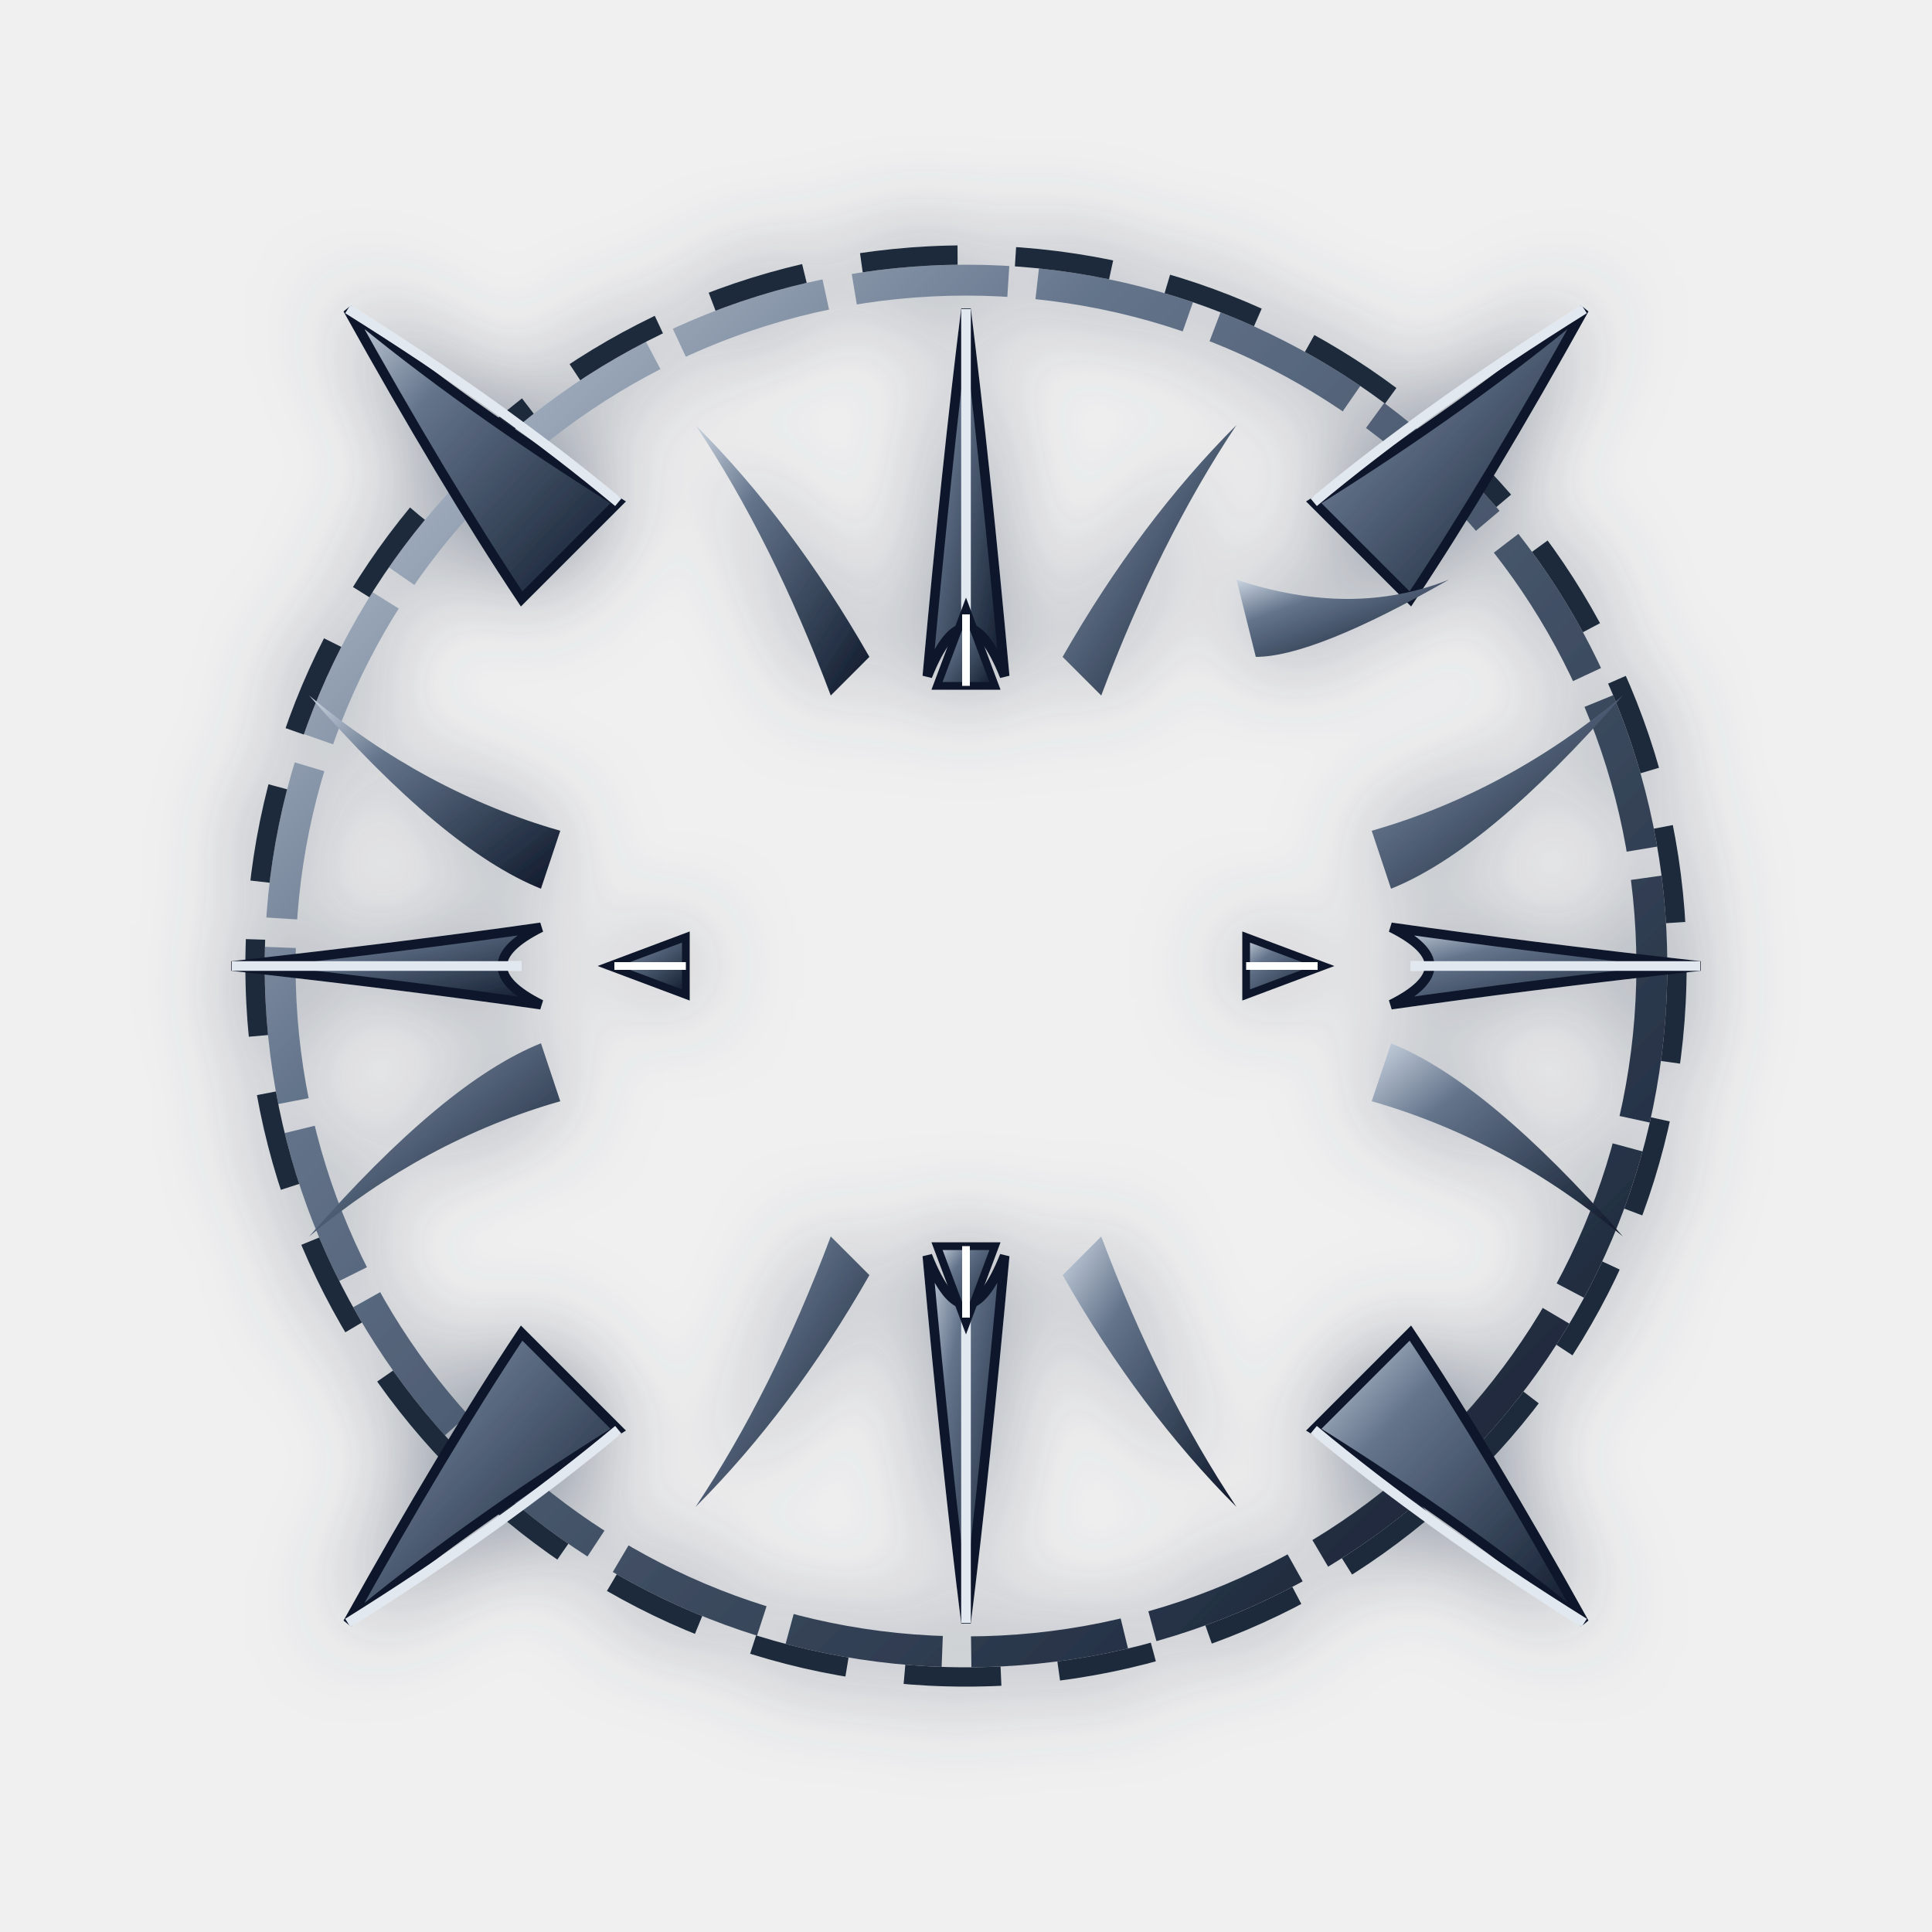
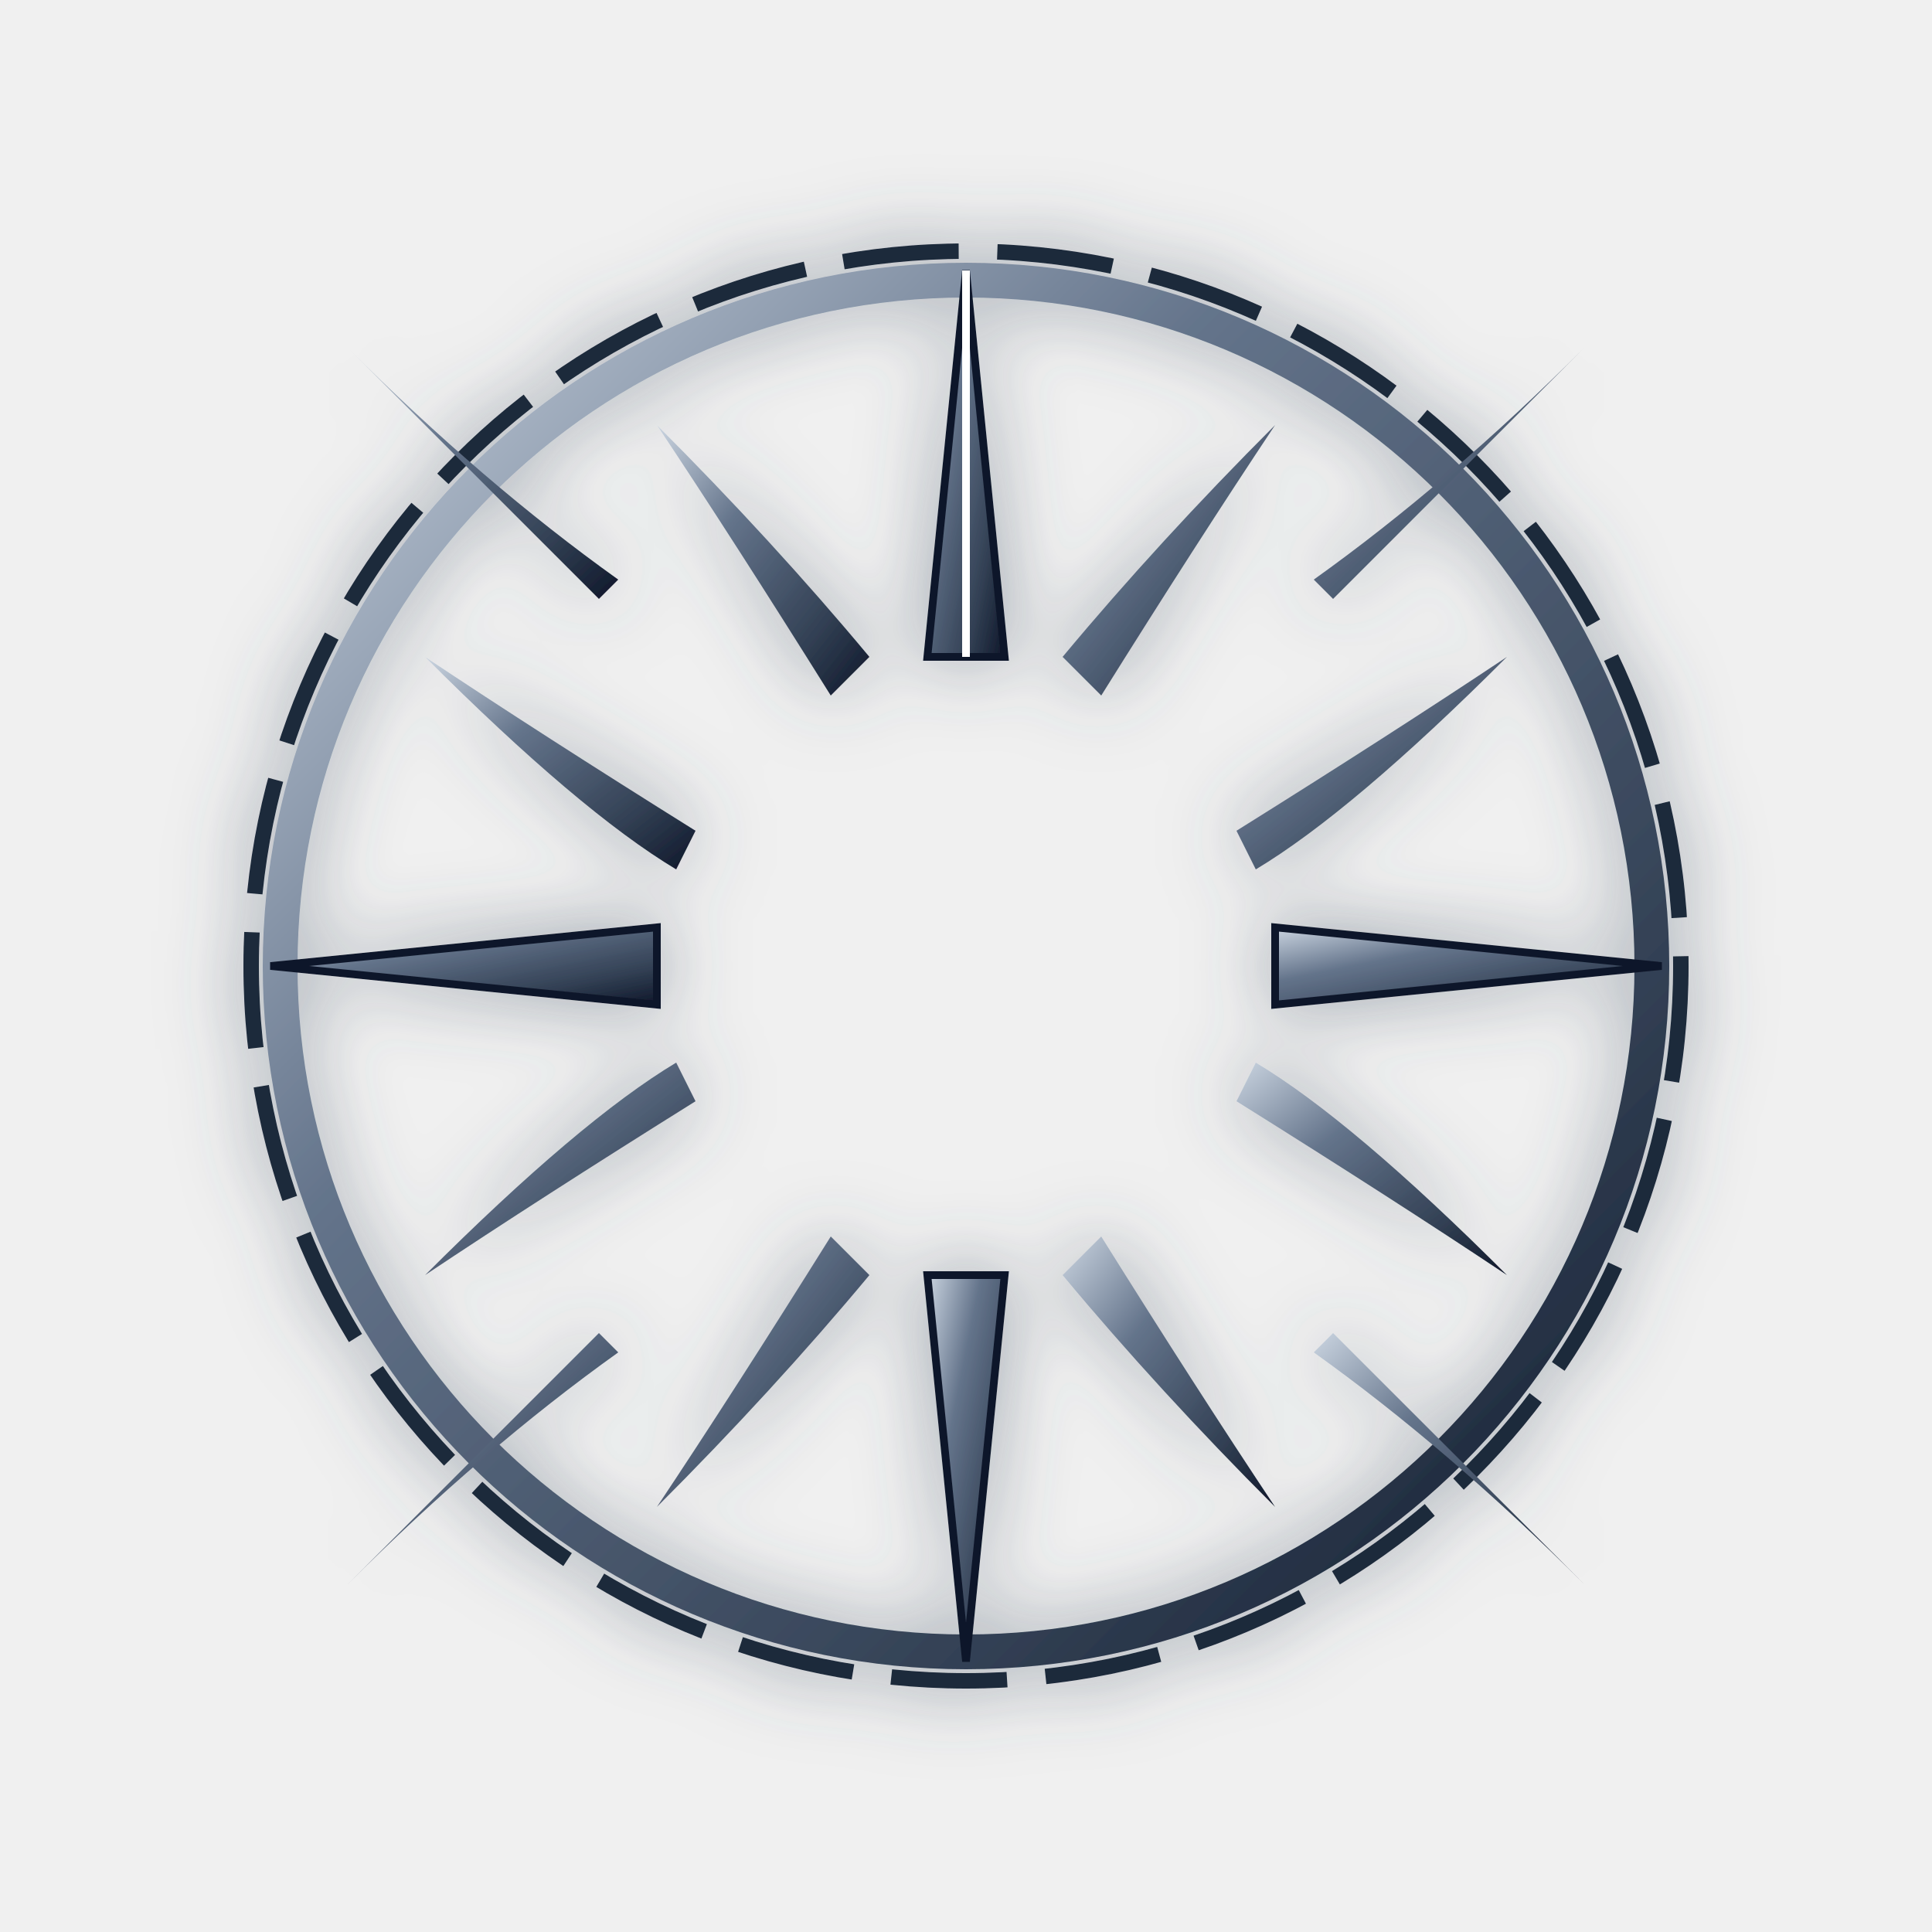
<svg xmlns="http://www.w3.org/2000/svg" viewBox="0 0 100 100" fill="none">
  <defs>
-     <linearGradient id="thornMetal" x1="0" y1="0" x2="1" y2="1">
+     <linearGradient id="ironSteel" x1="0" y1="0" x2="1" y2="1">
      <stop offset="0%" stop-color="#cbd5e1" />
-       <stop offset="30%" stop-color="#64748b" />
-       <stop offset="70%" stop-color="#334155" />
+       <stop offset="35%" stop-color="#64748b" />
+       <stop offset="75%" stop-color="#334155" />
      <stop offset="100%" stop-color="#0f172a" />
    </linearGradient>
-     <filter id="thornShadow" x="-25%" y="-25%" width="150%" height="150%">
-       <feDropShadow dx="0" dy="1.5" stdDeviation="1.5" flood-color="#000" flood-opacity="0.9" />
-       <feDropShadow dx="0" dy="0" stdDeviation="2.5" flood-color="#475569" flood-opacity="0.6" />
+     <filter id="ironCalmShadow" x="-20%" y="-20%" width="140%" height="140%">
+       <feDropShadow dx="0" dy="1.5" stdDeviation="1.5" flood-color="#000" flood-opacity="0.85" />
+       <feDropShadow dx="0" dy="0" stdDeviation="2" flood-color="#475569" flood-opacity="0.5" />
    </filter>
  </defs>
-   <g filter="url(#thornShadow)">
-     <circle cx="50" cy="50" r="35.5" stroke="url(#thornMetal)" stroke-width="1.6" stroke-dasharray="8 1.5" />
-     <circle cx="50" cy="50" r="36.8" stroke="#1e293b" stroke-width="1" stroke-dasharray="5 3" />
-     <path d="M48,35 Q49,24 50,16 Q51,24 52,35 Q50,30 48,35 Z" fill="url(#thornMetal)" stroke="#0f172a" stroke-width="0.5" />
-     <path d="M50,16 L50,32" stroke="#e2e8f0" stroke-width="0.5" />
-     <path d="M43,36 Q40,28 36,22 Q41,27 45,34 Z" fill="url(#thornMetal)" />
-     <path d="M57,36 Q60,28 64,22 Q59,27 55,34 Z" fill="url(#thornMetal)" />
-     <path d="M68,26 Q76,21 82,16 Q77,25 73,31 Z" fill="url(#thornMetal)" stroke="#0f172a" stroke-width="0.5" />
-     <path d="M68,26 Q74,21 82,16" stroke="#e2e8f0" stroke-width="0.5" />
-     <path d="M64,30 Q70,32 75,30 Q68,34 65,34 Z" fill="url(#thornMetal)" />
-     <path d="M72,48 Q79,49 88,50 Q79,51 72,52 Q76,50 72,48 Z" fill="url(#thornMetal)" stroke="#0f172a" stroke-width="0.5" />
-     <path d="M88,50 L73,50" stroke="#e2e8f0" stroke-width="0.5" />
-     <path d="M71,43 Q78,41 84,36 Q77,44 72,46 Z" fill="url(#thornMetal)" />
-     <path d="M71,57 Q78,59 84,64 Q77,56 72,54 Z" fill="url(#thornMetal)" />
-     <path d="M68,74 Q76,79 82,84 Q77,75 73,69 Z" fill="url(#thornMetal)" stroke="#0f172a" stroke-width="0.5" />
-     <path d="M68,74 Q74,79 82,84" stroke="#e2e8f0" stroke-width="0.5" />
-     <path d="M48,65 Q49,76 50,84 Q51,76 52,65 Q50,70 48,65 Z" fill="url(#thornMetal)" stroke="#0f172a" stroke-width="0.5" />
-     <path d="M50,84 L50,68" stroke="#e2e8f0" stroke-width="0.5" />
-     <path d="M43,64 Q40,72 36,78 Q41,73 45,66 Z" fill="url(#thornMetal)" />
-     <path d="M57,64 Q60,72 64,78 Q59,73 55,66 Z" fill="url(#thornMetal)" />
-     <path d="M32,74 Q24,79 18,84 Q23,75 27,69 Z" fill="url(#thornMetal)" stroke="#0f172a" stroke-width="0.5" />
-     <path d="M32,74 Q26,79 18,84" stroke="#e2e8f0" stroke-width="0.5" />
-     <path d="M28,48 Q21,49 12,50 Q21,51 28,52 Q24,50 28,48 Z" fill="url(#thornMetal)" stroke="#0f172a" stroke-width="0.5" />
-     <path d="M12,50 L27,50" stroke="#e2e8f0" stroke-width="0.5" />
-     <path d="M29,43 Q22,41 16,36 Q23,44 28,46 Z" fill="url(#thornMetal)" />
-     <path d="M29,57 Q22,59 16,64 Q23,56 28,54 Z" fill="url(#thornMetal)" />
-     <path d="M32,26 Q24,21 18,16 Q23,25 27,31 Z" fill="url(#thornMetal)" stroke="#0f172a" stroke-width="0.5" />
-     <path d="M32,26 Q26,21 18,16" stroke="#e2e8f0" stroke-width="0.5" />
-     <path d="M48.5,35.5 L50,31.5 L51.5,35.5 Z" fill="url(#thornMetal)" stroke="#0f172a" stroke-width="0.4" />
-     <line x1="50" y1="35.5" x2="50" y2="31.8" stroke="#ffffff" stroke-width="0.4" />
-     <path d="M64.5,48.5 L68.5,50 L64.5,51.5 Z" fill="url(#thornMetal)" stroke="#0f172a" stroke-width="0.4" />
-     <line x1="64.5" y1="50" x2="68.2" y2="50" stroke="#ffffff" stroke-width="0.4" />
-     <path d="M48.5,64.5 L50,68.5 L51.5,64.5 Z" fill="url(#thornMetal)" stroke="#0f172a" stroke-width="0.4" />
-     <line x1="50" y1="64.5" x2="50" y2="68.2" stroke="#ffffff" stroke-width="0.4" />
-     <path d="M35.5,48.5 L31.5,50 L35.5,51.5 Z" fill="url(#thornMetal)" stroke="#0f172a" stroke-width="0.4" />
-     <line x1="35.5" y1="50" x2="31.8" y2="50" stroke="#ffffff" stroke-width="0.4" />
+   <g filter="url(#ironCalmShadow)">
+     <circle cx="50" cy="50" r="35.5" stroke="url(#ironSteel)" stroke-width="1.8" />
+     <circle cx="50" cy="50" r="37" stroke="#1e293b" stroke-width="0.8" stroke-dasharray="6 2" />
+     <path d="M48,34 Q49,24 50,14 Q51,24 52,34 Z" fill="url(#ironSteel)" stroke="#0f172a" stroke-width="0.4" />
+     <line x1="50" y1="14" x2="50" y2="34" stroke="#ffffff" stroke-width="0.4" />
+     <path d="M43,36 Q38,28 34,22 Q40,28 45,34 Z" fill="url(#ironSteel)" />
+     <path d="M57,36 Q62,28 66,22 Q60,28 55,34 Z" fill="url(#ironSteel)" />
+     <path d="M66,48 Q76,49 86,50 Q76,51 66,52 Z" fill="url(#ironSteel)" stroke="#0f172a" stroke-width="0.4" />
+     <path d="M64,43 Q72,38 78,34 Q70,42 65,45 Z" fill="url(#ironSteel)" />
+     <path d="M64,57 Q72,62 78,66 Q70,58 65,55 Z" fill="url(#ironSteel)" />
+     <path d="M48,66 Q49,76 50,86 Q51,76 52,66 Z" fill="url(#ironSteel)" stroke="#0f172a" stroke-width="0.4" />
+     <path d="M43,64 Q38,72 34,78 Q40,72 45,66 Z" fill="url(#ironSteel)" />
+     <path d="M57,64 Q62,72 66,78 Q60,72 55,66 Z" fill="url(#ironSteel)" />
+     <path d="M34,48 Q24,49 14,50 Q24,51 34,52 Z" fill="url(#ironSteel)" stroke="#0f172a" stroke-width="0.4" />
+     <path d="M36,43 Q28,38 22,34 Q30,42 35,45 Z" fill="url(#ironSteel)" />
+     <path d="M36,57 Q28,62 22,66 Q30,58 35,55 Z" fill="url(#ironSteel)" />
+     <path d="M31,31 Q24,24 18,18 Q25,25 32,30 Z" fill="url(#ironSteel)" />
+     <path d="M69,31 Q76,24 82,18 Q75,25 68,30 Z" fill="url(#ironSteel)" />
+     <path d="M69,69 Q76,76 82,82 Q75,75 68,70 Z" fill="url(#ironSteel)" />
+     <path d="M31,69 Q24,76 18,82 Q25,75 32,70 Z" fill="url(#ironSteel)" />
+     <circle cx="50" cy="14" r="2.5" fill="#ffffff" opacity="0">
+       <animate attributeName="opacity" values="0; 0; 0.9; 0; 0" keyTimes="0; 0.4; 0.44; 0.48; 1" dur="8s" repeatCount="indefinite" />
+     </circle>
  </g>
</svg>
